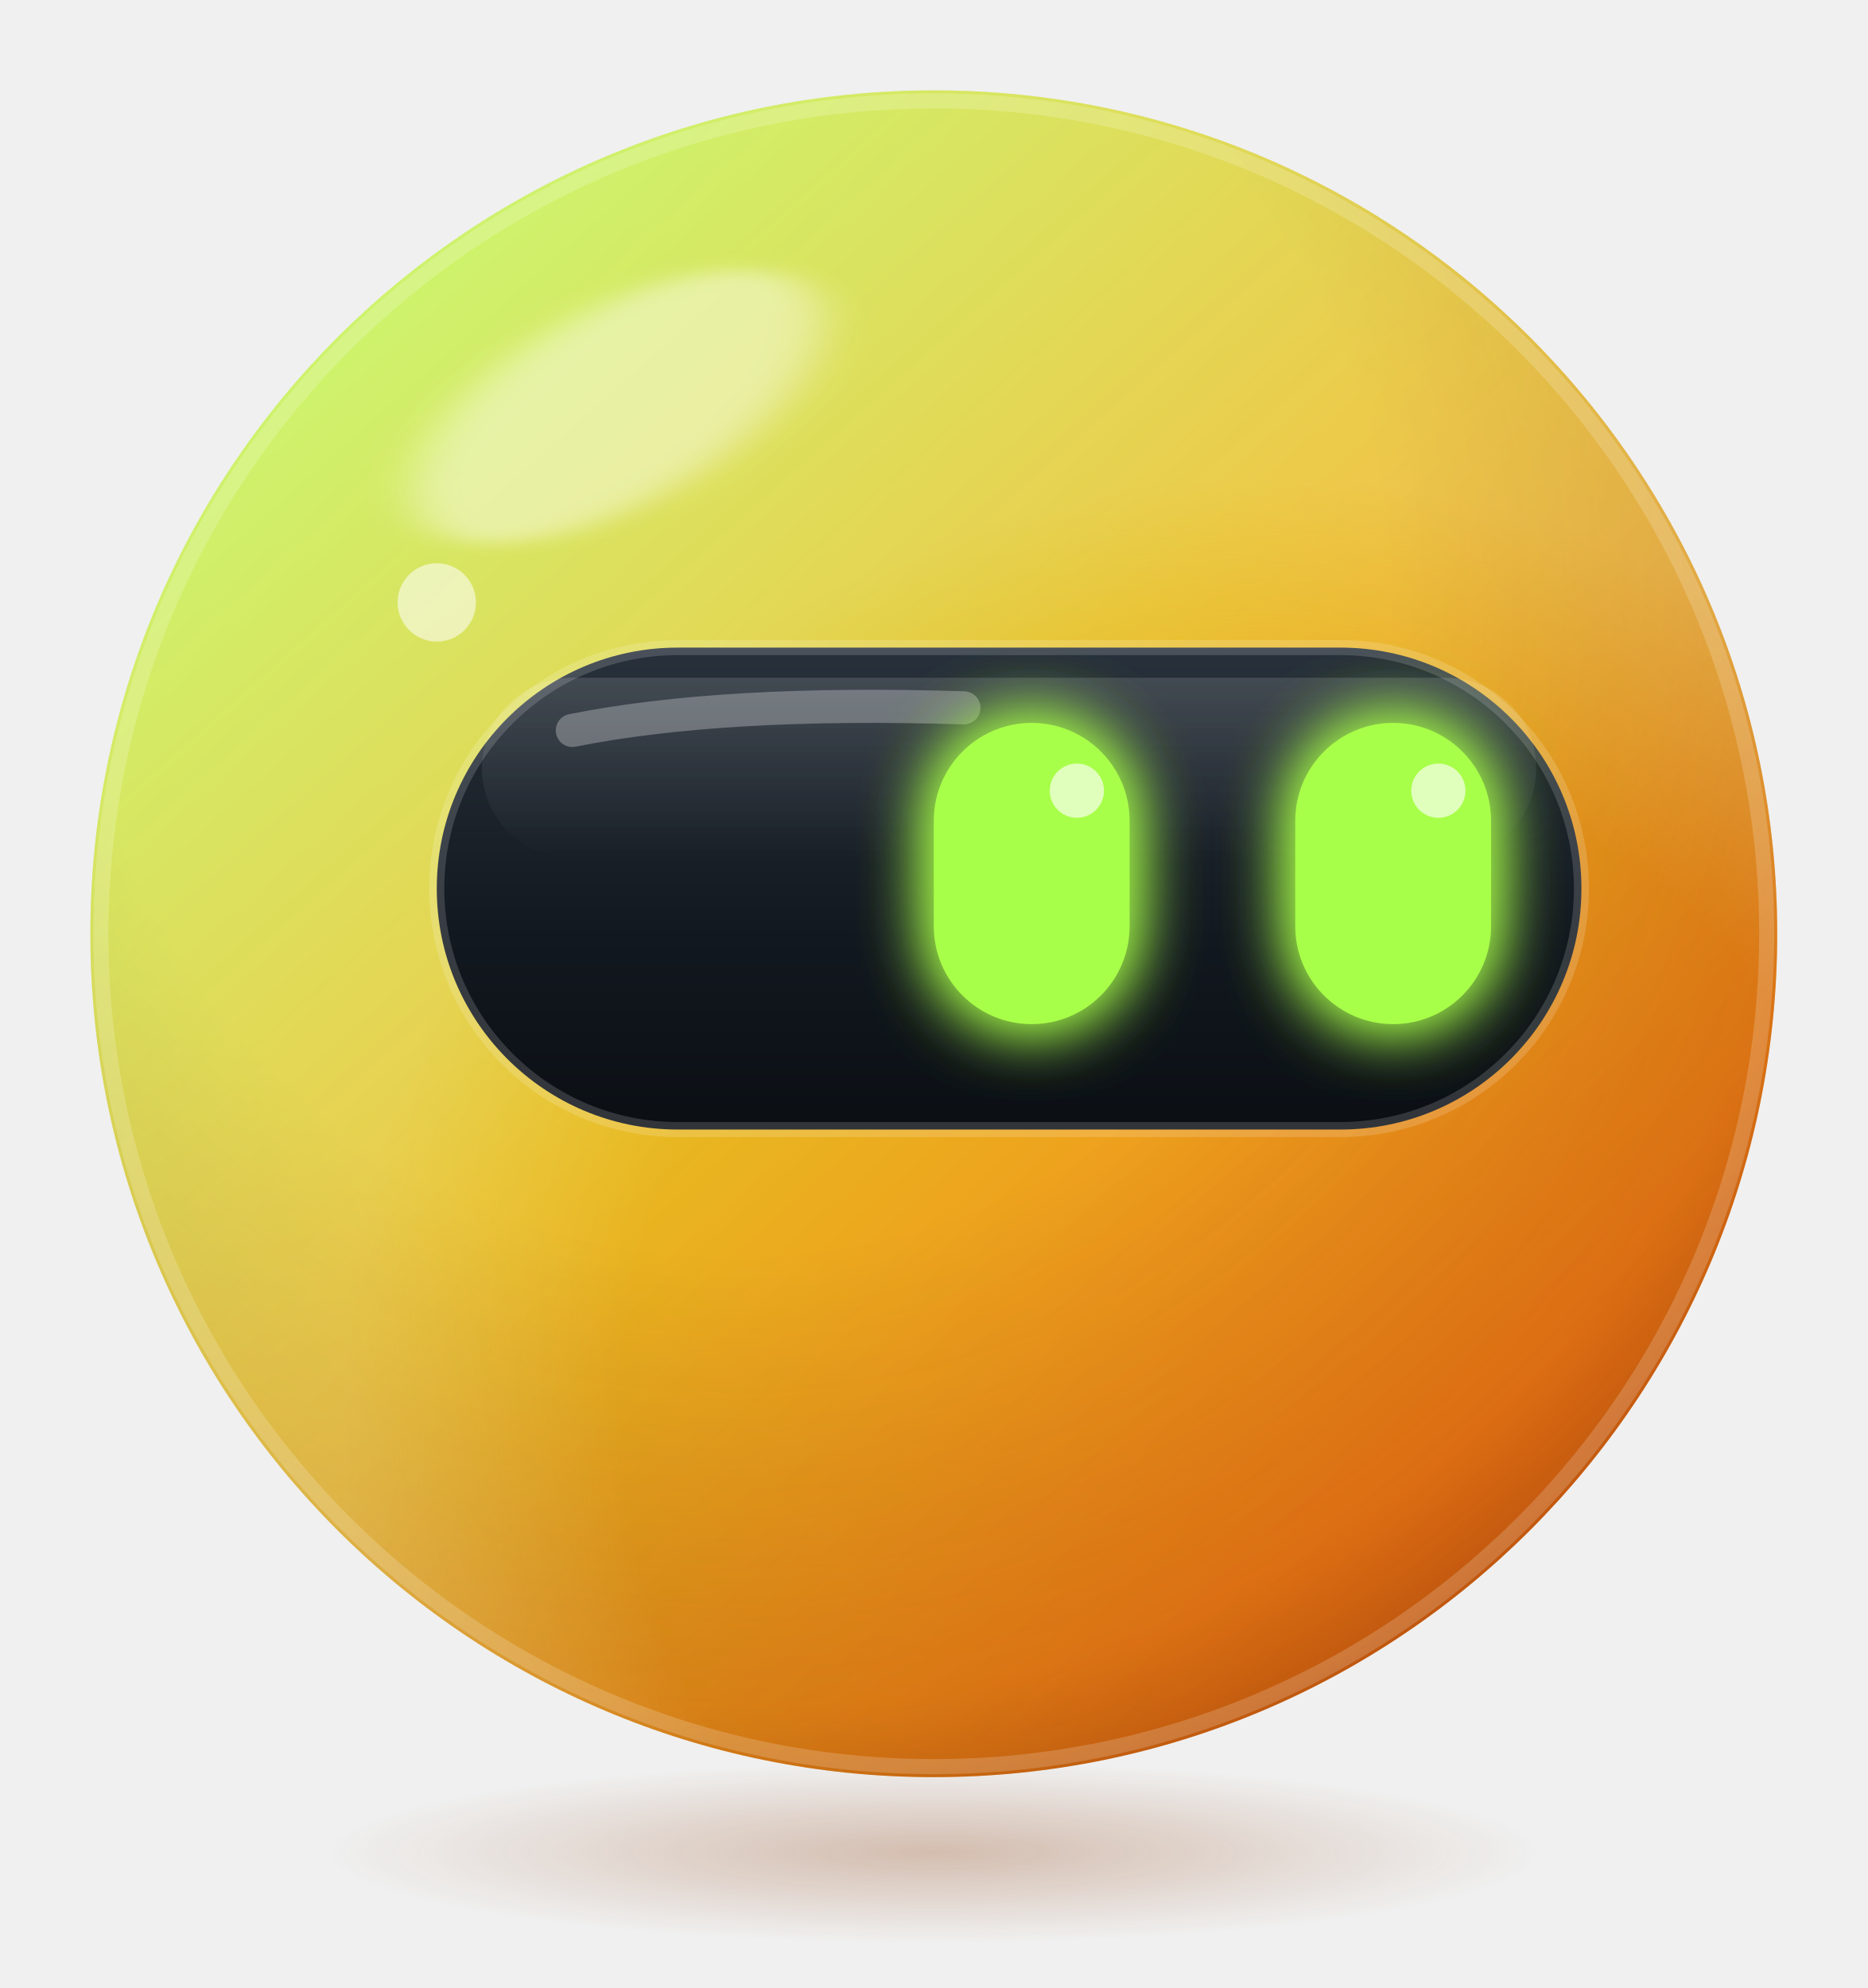
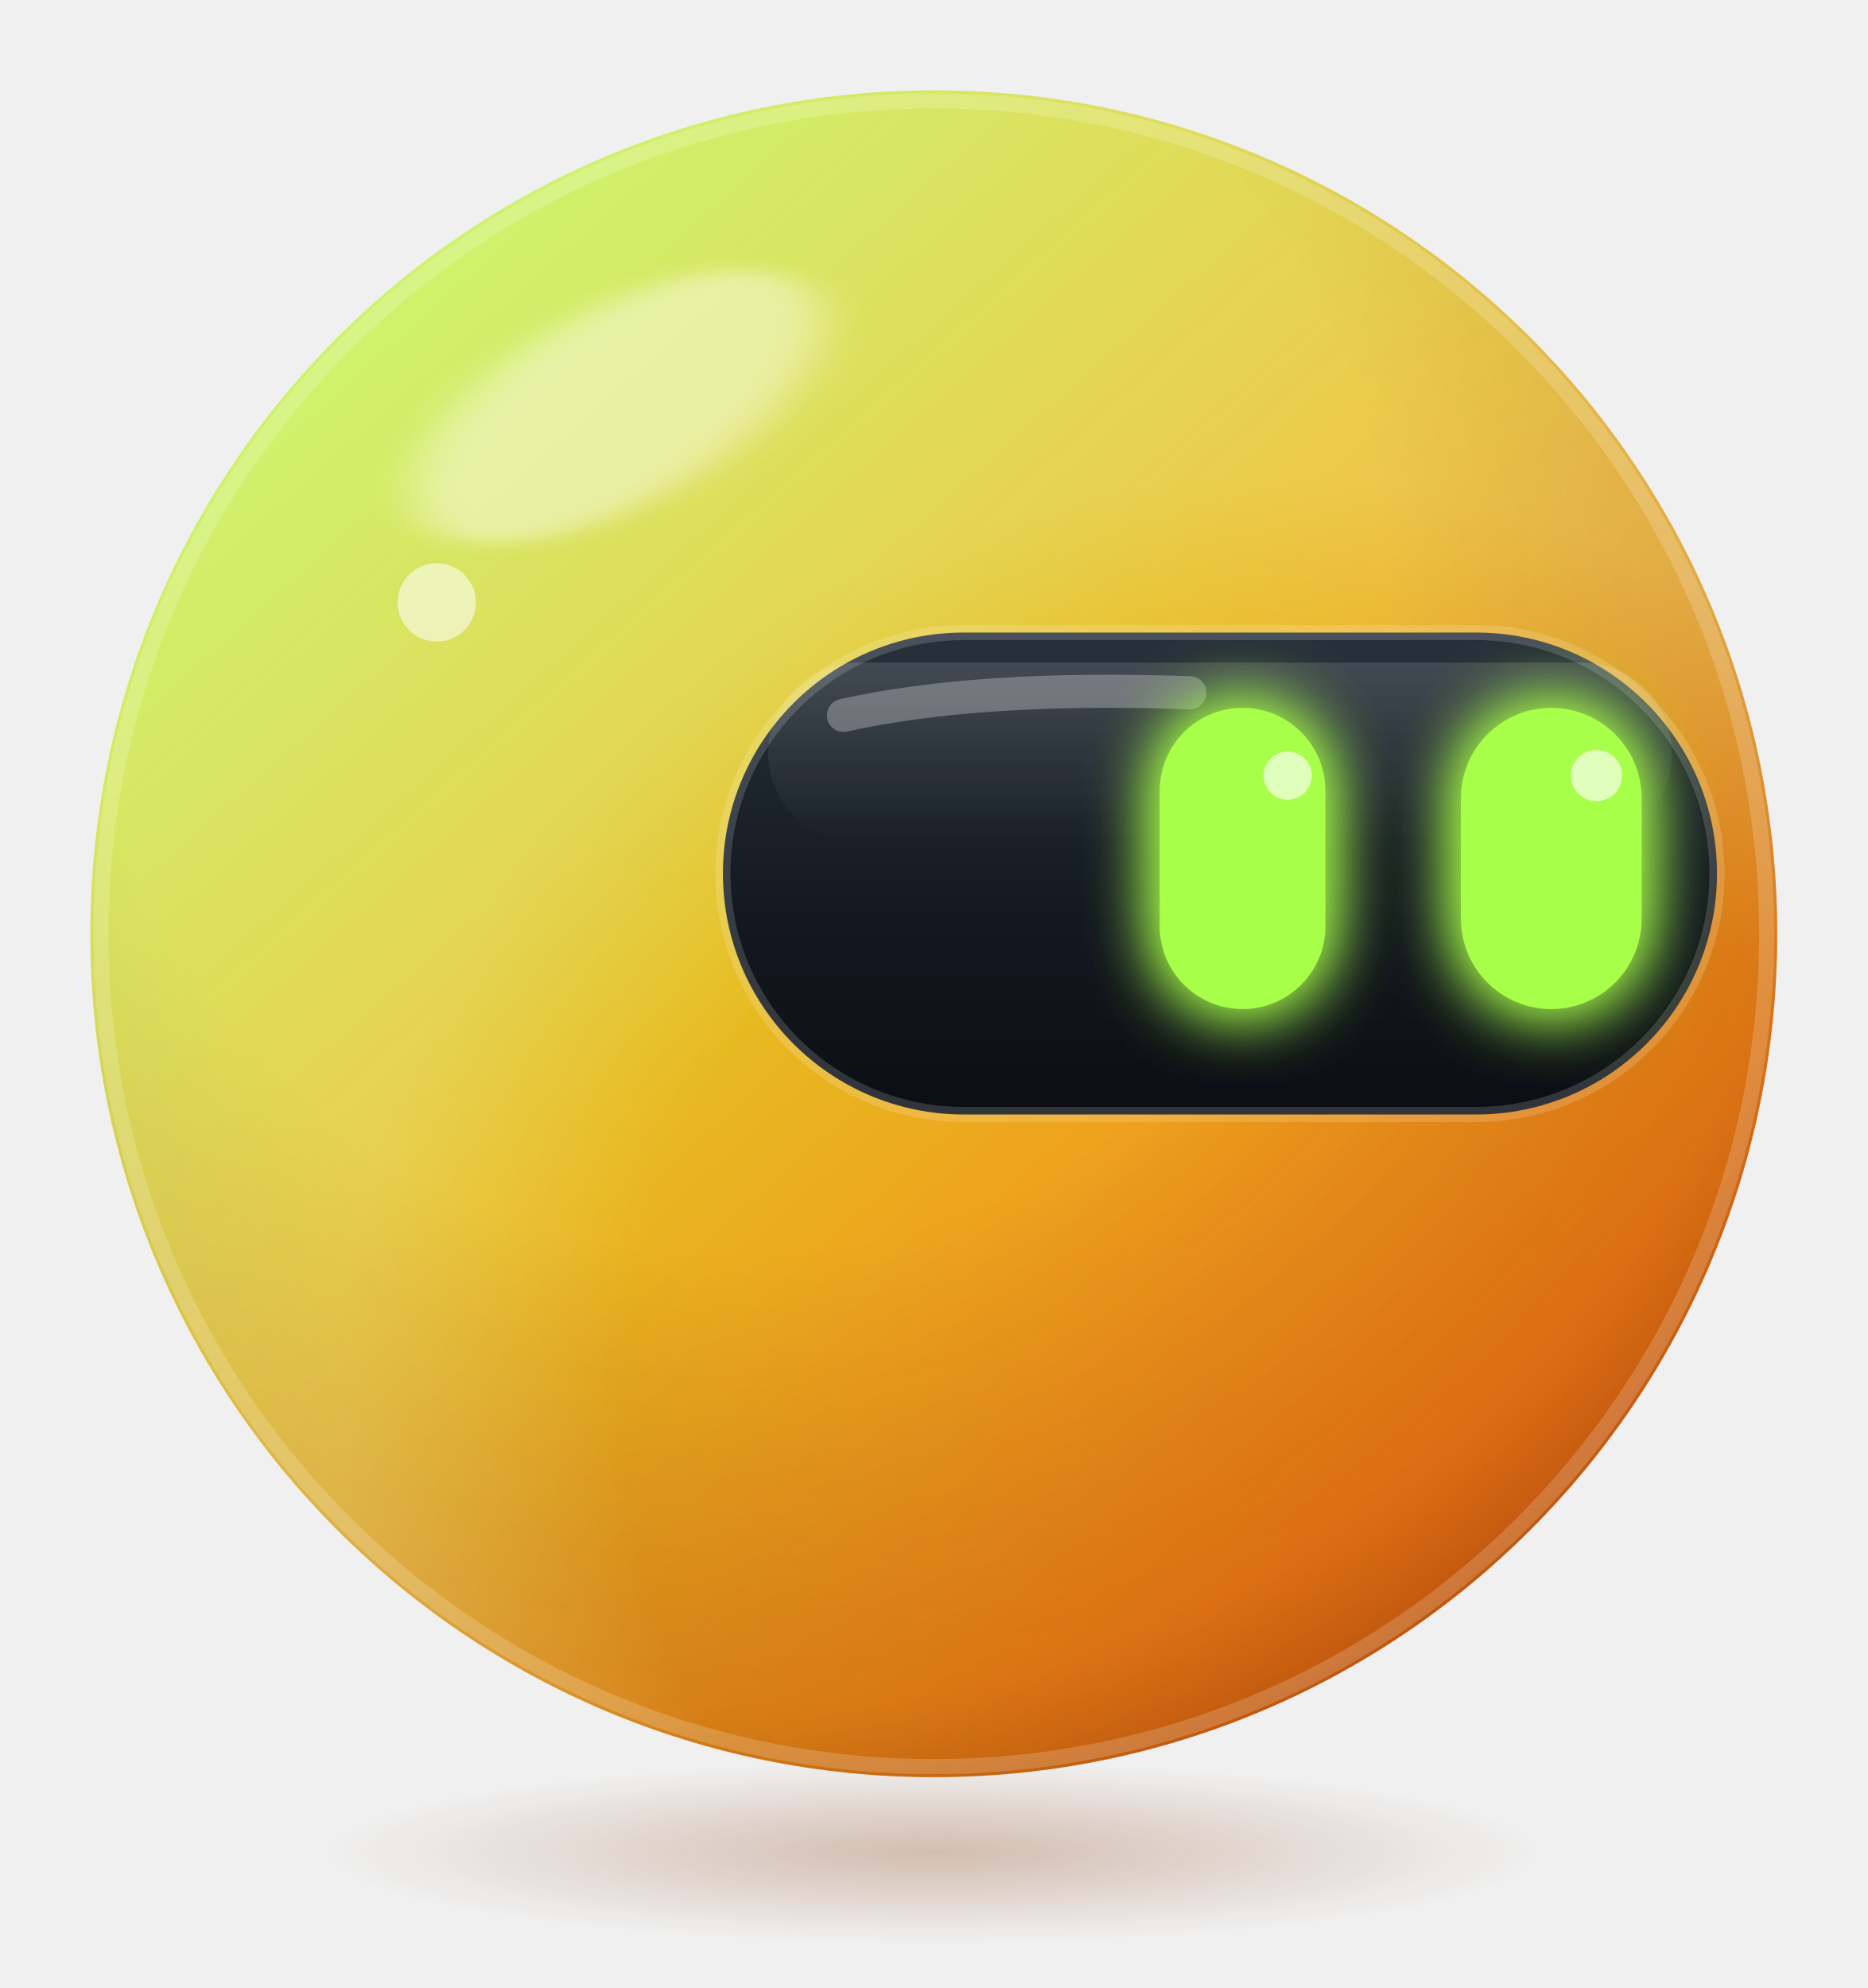
<svg xmlns="http://www.w3.org/2000/svg" viewBox="18 18 124 132">
  <defs>
    <linearGradient id="b" x1="0.1" y1="0.05" x2="0.9" y2="0.95">
      <stop offset="0" stop-color="#b4ff5a" />
      <stop offset=".45" stop-color="#e6bd22" />
      <stop offset="1" stop-color="#ff6a13" />
    </linearGradient>
    <radialGradient id="shade" cx="38%" cy="30%" r="78%">
      <stop offset=".5" stop-color="#000" stop-opacity="0" />
      <stop offset=".85" stop-color="#5a1d00" stop-opacity=".18" />
      <stop offset="1" stop-color="#3a1200" stop-opacity=".42" />
    </radialGradient>
    <radialGradient id="rim" cx="70%" cy="78%" r="55%">
      <stop offset=".7" stop-color="#fff2c4" stop-opacity="0" />
      <stop offset="1" stop-color="#fff2c4" stop-opacity=".25" />
    </radialGradient>
    <linearGradient id="v" x1="0" y1="0" x2="0" y2="1">
      <stop offset="0" stop-color="#28313b" />
      <stop offset=".6" stop-color="#12181f" />
      <stop offset="1" stop-color="#0b0f14" />
    </linearGradient>
    <linearGradient id="glass" x1="0" y1="0" x2="0" y2="1">
      <stop offset="0" stop-color="#fff" stop-opacity=".22" />
      <stop offset="1" stop-color="#fff" stop-opacity="0" />
    </linearGradient>
    <radialGradient id="ground" cx="50%" cy="50%" r="50%">
      <stop offset="0" stop-color="#8a3a08" stop-opacity=".28" />
      <stop offset="1" stop-color="#8a3a08" stop-opacity="0" />
    </radialGradient>
    <radialGradient id="halo" cx="50%" cy="45%" r="50%">
      <stop offset="0" stop-color="#ff7a28" stop-opacity=".42" />
      <stop offset="1" stop-color="#ff7a28" stop-opacity="0" />
    </radialGradient>
    <filter id="e" x="-80%" y="-80%" width="260%" height="260%">
      <feGaussianBlur stdDeviation="2.2" result="b" />
      <feMerge>
        <feMergeNode in="b" />
        <feMergeNode in="b" />
        <feMergeNode in="SourceGraphic" />
      </feMerge>
    </filter>
    <filter id="soft" x="-20%" y="-20%" width="140%" height="140%">
      <feGaussianBlur stdDeviation="1.2" />
    </filter>
+     <clipPath id="body">
+       <circle cx="80" cy="80" r="54.5" />
+     </clipPath>
  </defs>
  <ellipse cx="80" cy="141" rx="40" ry="6" fill="url(#ground)" />
  <circle cx="80" cy="80" r="56" fill="url(#b)" />
  <circle cx="80" cy="80" r="56" fill="url(#shade)" />
  <circle cx="80" cy="80" r="56" fill="url(#rim)" />
  <circle cx="80" cy="80" r="55.3" fill="none" stroke="#fff" stroke-opacity=".18" stroke-width="1" />
  <ellipse cx="59" cy="45" rx="15" ry="6.5" fill="#fff" opacity=".42" transform="rotate(-28 59 45)" filter="url(#soft)" />
  <circle cx="47" cy="58" r="2.6" fill="#fff" opacity=".55" />
-   <rect x="47" y="61" width="76" height="32" rx="16" fill="url(#v)" />
-   <rect x="47" y="61" width="76" height="32" rx="16" fill="none" stroke="#fff" stroke-opacity=".16" />
-   <path d="M56 66.5 Q66 64.5 82 65" stroke="#fff" stroke-opacity=".28" stroke-width="2.2" stroke-linecap="round" fill="none" />
-   <rect x="50" y="63" width="70" height="12" rx="6" fill="url(#glass)" opacity=".6" />
-   <g filter="url(#e)" fill="#a8ff4a">
-     <rect x="80" y="66" width="13" height="20" rx="6.5" />
-     <rect x="104" y="66" width="13" height="20" rx="6.5" />
-   </g>
-   <g fill="#eaffd0" opacity=".85">
-     <circle cx="89.5" cy="70.5" r="1.8" />
-     <circle cx="113.5" cy="70.5" r="1.8" />
+   <g clip-path="url(#body)">
+     <rect x="66" y="60" width="66" height="32" rx="16" fill="url(#v)" />
+     <rect x="66" y="60" width="66" height="32" rx="16" fill="none" stroke="#fff" stroke-opacity=".16" />
+     <path d="M74 65.5 Q83 63.5 97 64" stroke="#fff" stroke-opacity=".28" stroke-width="2.2" stroke-linecap="round" fill="none" />
+     <rect x="69" y="62" width="60" height="12" rx="6" fill="url(#glass)" opacity=".6" />
+     <g filter="url(#e)" fill="#a8ff4a">
+       <rect x="95" y="65" width="11" height="20" rx="5.5" />
+       <rect x="115" y="65" width="12" height="20" rx="6" />
+     </g>
+     <g fill="#eaffd0" opacity=".85">
+       <circle cx="103.5" cy="69.5" r="1.6" />
+       <circle cx="124" cy="69.5" r="1.7" />
+     </g>
  </g>
</svg>
